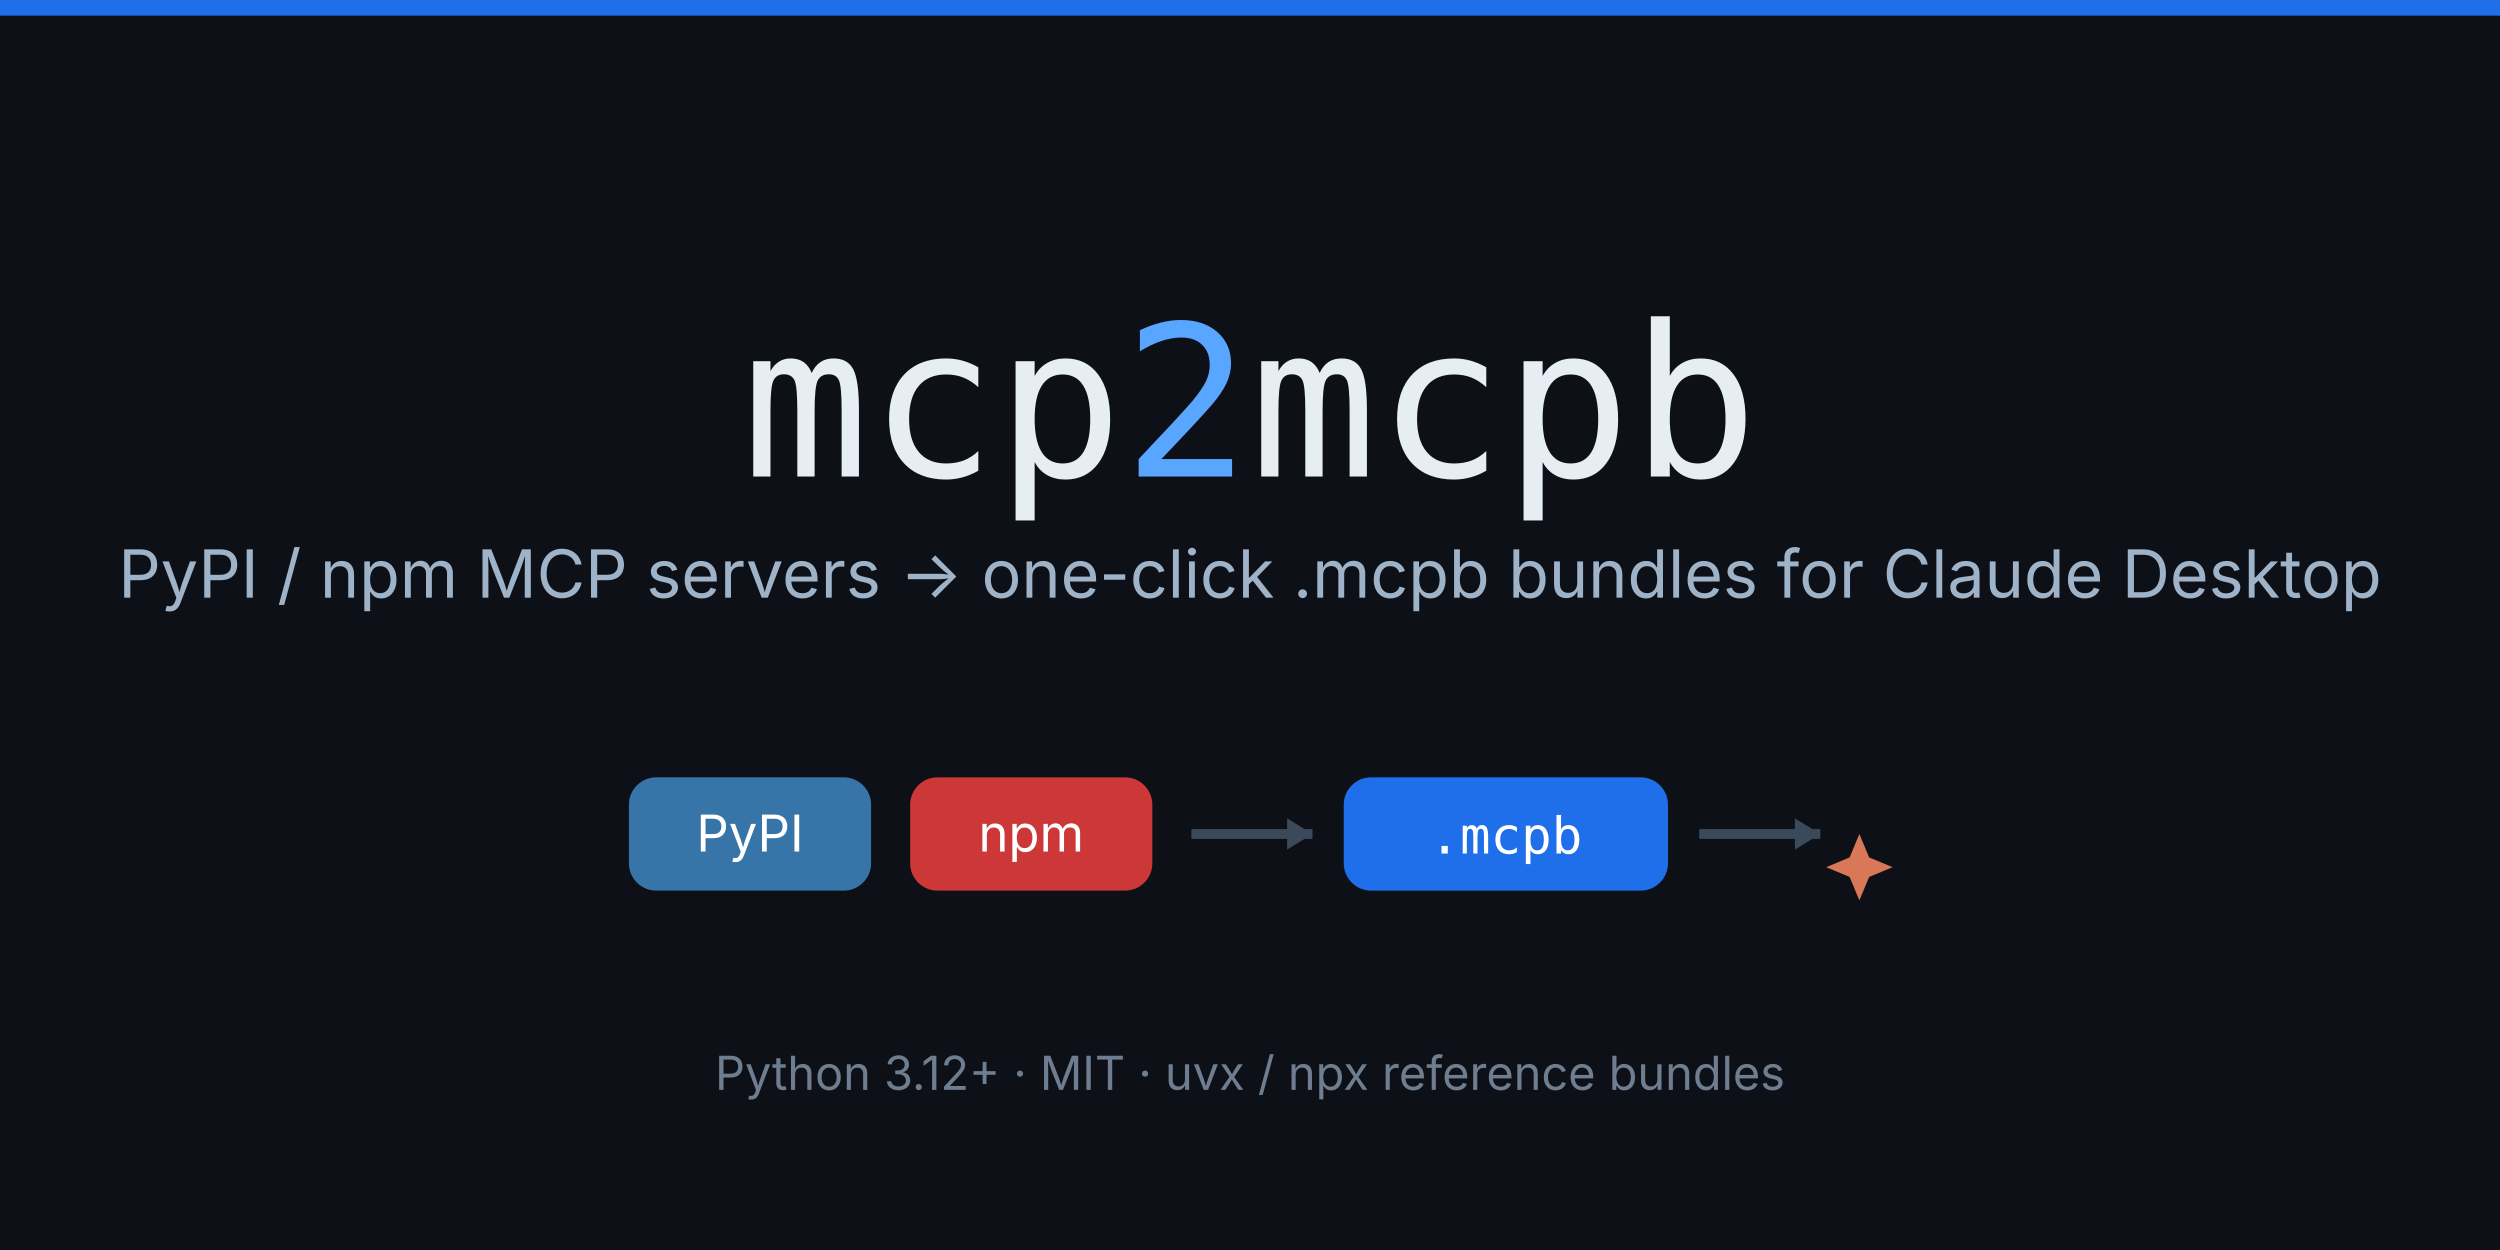
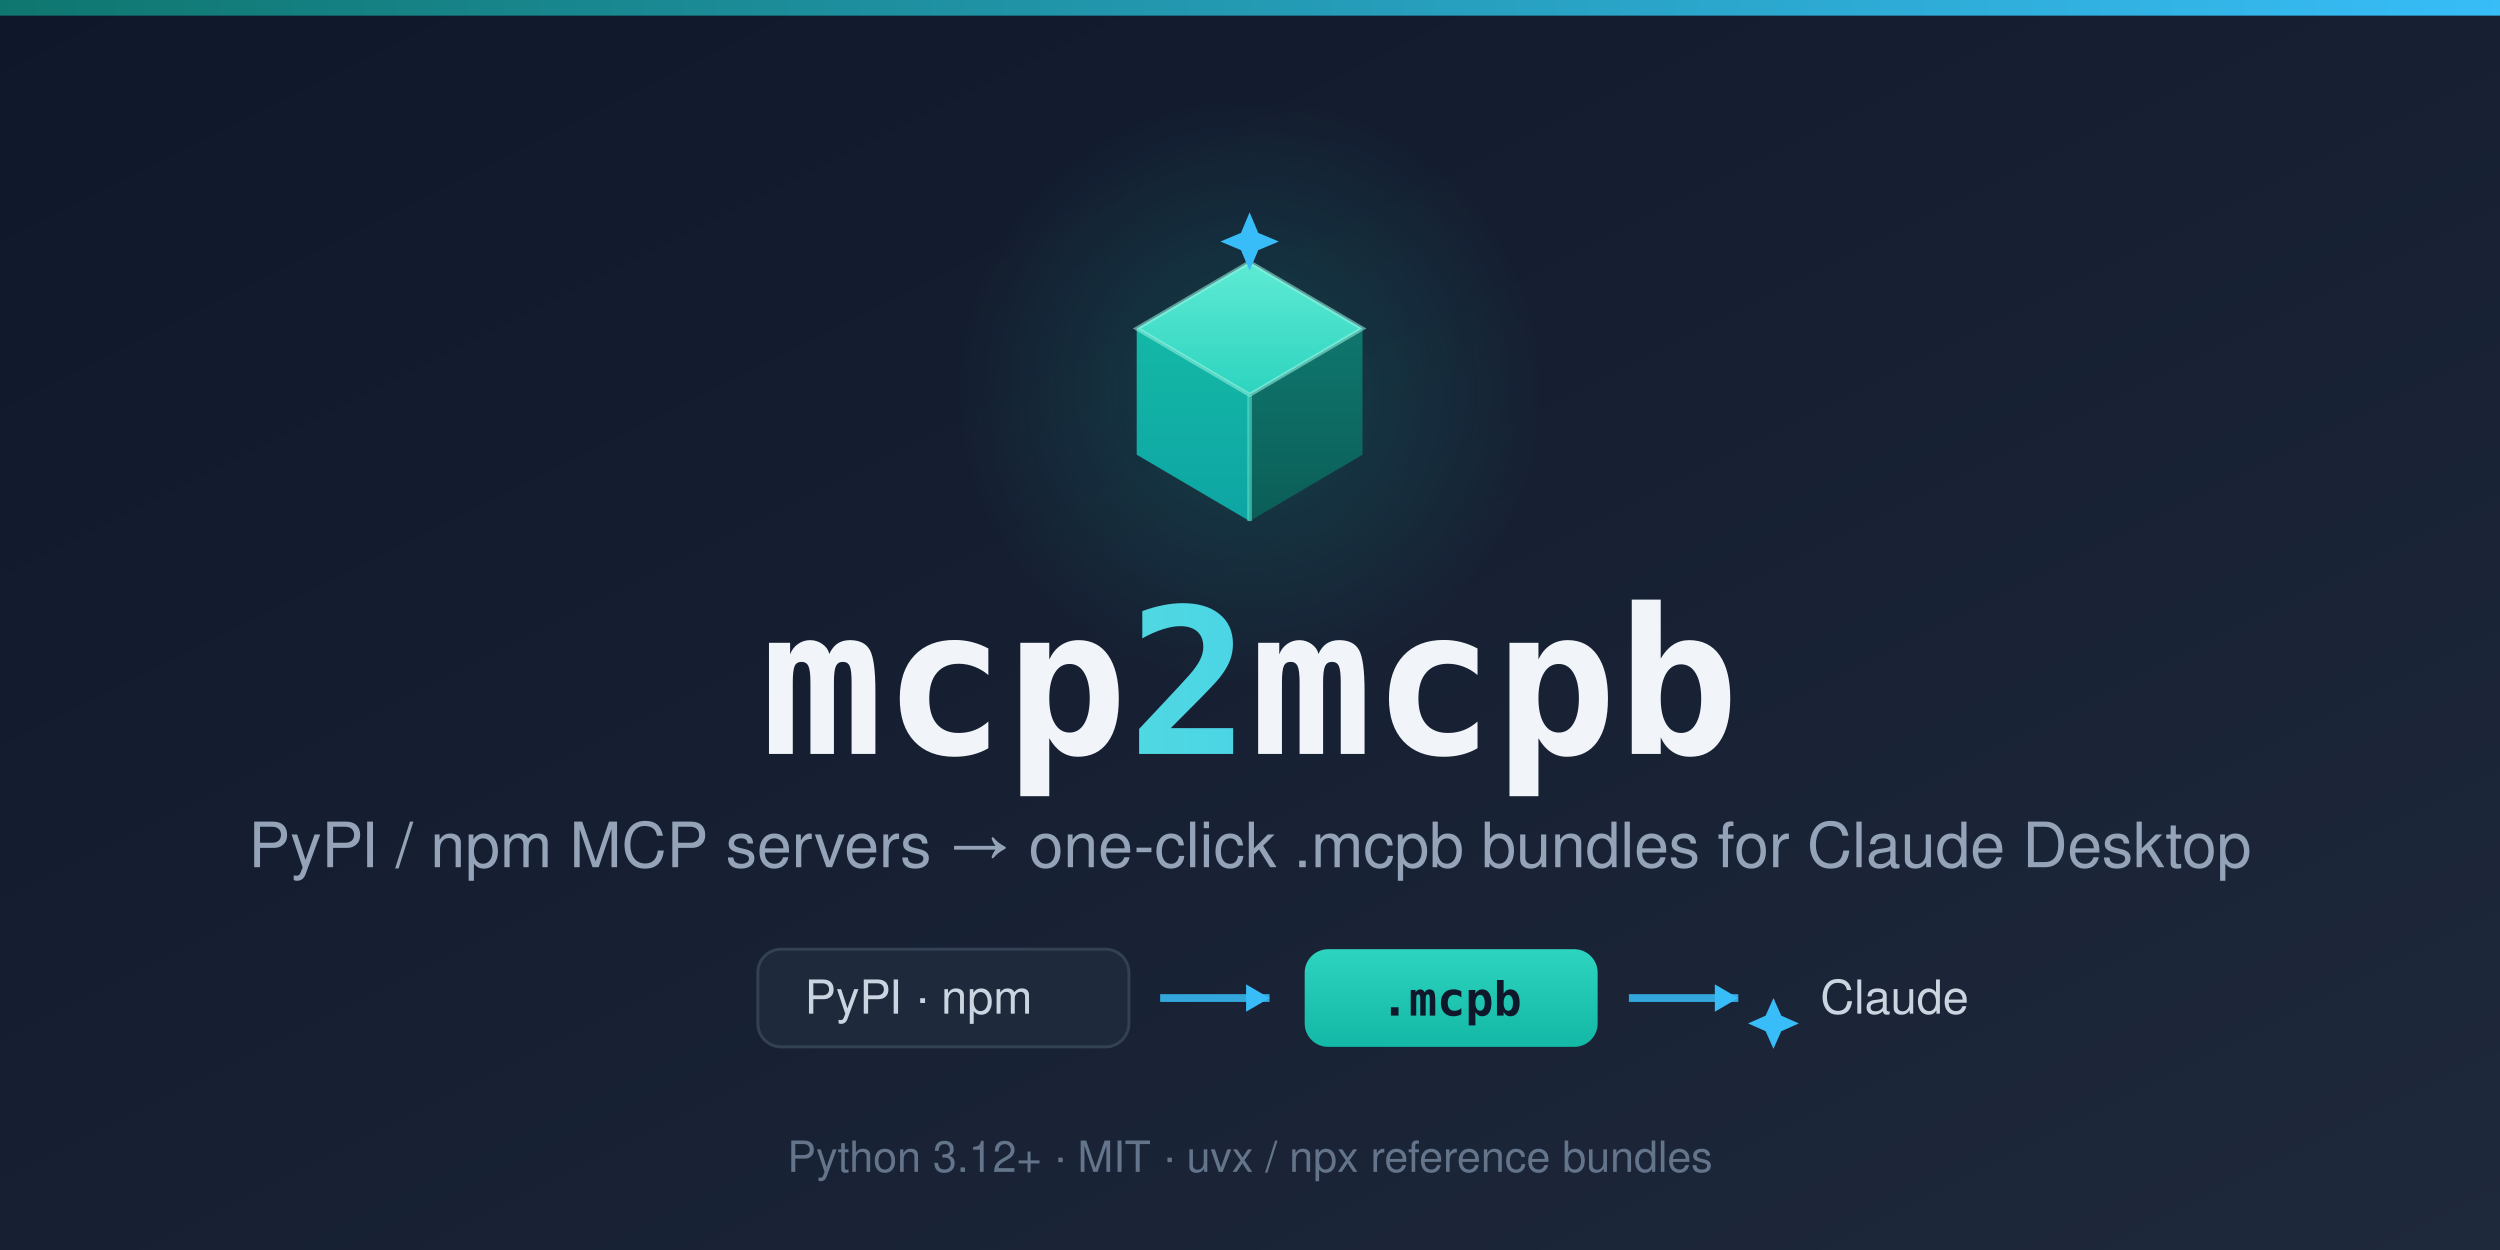
<svg xmlns="http://www.w3.org/2000/svg" width="1280" height="640" viewBox="0 0 1280 640" role="img" aria-label="mcp2mcpb social preview">
-   <rect width="1280" height="640" fill="#0d1117" />
-   <rect width="1280" height="8" fill="#1f6feb" />
-   <text x="640" y="244" text-anchor="middle" font-family="ui-monospace,Menlo,monospace" font-size="108" fill="#e6edf3">mcp<tspan fill="#58a6ff">2</tspan>mcpb</text>
-   <text x="640" y="306" text-anchor="middle" font-family="-apple-system,Segoe UI,sans-serif" font-size="34" fill="#9fb3c8">PyPI / npm MCP servers → one-click .mcpb bundles for Claude Desktop</text>
-   <g transform="translate(322,398)" font-family="-apple-system,Segoe UI,sans-serif" font-size="26">
-     <rect x="0" y="0" width="124" height="58" rx="14" fill="#3775a9" />
-     <text x="62" y="38" text-anchor="middle" fill="#ffffff">PyPI</text>
-     <rect x="144" y="0" width="124" height="58" rx="14" fill="#cb3837" />
-     <text x="206" y="38" text-anchor="middle" fill="#ffffff">npm</text>
-     <line x1="288" y1="29" x2="350" y2="29" stroke="#3a4a5a" stroke-width="5" />
-     <path d="M350 29 l-13 -8 0 16 z" fill="#3a4a5a" />
-     <rect x="366" y="0" width="166" height="58" rx="14" fill="#1f6feb" />
-     <text x="449" y="39" text-anchor="middle" fill="#ffffff" font-family="ui-monospace,Menlo,monospace">.mcpb</text>
-     <line x1="548" y1="29" x2="610" y2="29" stroke="#3a4a5a" stroke-width="5" />
-     <path d="M610 29 l-13 -8 0 16 z" fill="#3a4a5a" />
-     <path d="M630 29 l5 12 12 5 -12 5 -5 12 -5 -12 -12 -5 12 -5 z" fill="#d97757" />
+   <defs>
+     <linearGradient id="bg" x1="0" y1="0" x2="1" y2="1">
+       <stop offset="0" stop-color="#0F172A" />
+       <stop offset="1" stop-color="#1E293B" />
+     </linearGradient>
+     <linearGradient id="bar" x1="0" y1="0" x2="1" y2="0">
+       <stop offset="0" stop-color="#0F766E" />
+       <stop offset="1" stop-color="#38BDF8" />
+     </linearGradient>
+     <linearGradient id="face-top" x1="0" y1="0" x2="0" y2="1">
+       <stop offset="0" stop-color="#5EEAD4" />
+       <stop offset="1" stop-color="#2DD4BF" />
+     </linearGradient>
+     <linearGradient id="face-left" x1="0" y1="0" x2="0" y2="1">
+       <stop offset="0" stop-color="#14B8A6" />
+       <stop offset="1" stop-color="#0EA5A4" />
+     </linearGradient>
+     <linearGradient id="face-right" x1="0" y1="0" x2="0" y2="1">
+       <stop offset="0" stop-color="#0F766E" />
+       <stop offset="1" stop-color="#0B5E57" />
+     </linearGradient>
+     <radialGradient id="glow" cx="0.5" cy="0.5" r="0.5">
+       <stop offset="0" stop-color="#14B8A6" stop-opacity="0.22" />
+       <stop offset="1" stop-color="#14B8A6" stop-opacity="0" />
+     </radialGradient>
+     <linearGradient id="word" x1="0" y1="0" x2="1" y2="0">
+       <stop offset="0" stop-color="#5EEAD4" />
+       <stop offset="1" stop-color="#38BDF8" />
+     </linearGradient>
+     <linearGradient id="bundle" x1="0" y1="0" x2="0" y2="1">
+       <stop offset="0" stop-color="#2DD4BF" />
+       <stop offset="1" stop-color="#14B8A6" />
+     </linearGradient>
+   </defs>
+   <rect width="1280" height="640" fill="url(#bg)" />
+   <rect width="1280" height="8" fill="url(#bar)" />
+   <circle cx="640" cy="200" r="150" fill="url(#glow)" />
+   <g transform="translate(531,90) scale(1.7)">
+     <path d="M64 26 L98 46 L64 66 L30 46 Z" fill="url(#face-top)" />
+     <path d="M30 46 L64 66 L64 104 L30 84 Z" fill="url(#face-left)" />
+     <path d="M98 46 L64 66 L64 104 L98 84 Z" fill="url(#face-right)" />
+     <path d="M64 26 L98 46 L64 66 L30 46 Z" fill="none" stroke="#99F6E4" stroke-width="1.2" stroke-opacity="0.55" />
+     <line x1="64" y1="66" x2="64" y2="104" stroke="#5EEAD4" stroke-width="1.4" stroke-opacity="0.55" />
+     <path d="M64 11 l2.6 6.2 6.2 2.6 -6.2 2.6 -2.6 6.2 -2.6 -6.2 -6.2 -2.6 6.2 -2.6 z" fill="#38BDF8" />
  </g>
-   <text x="640" y="558" text-anchor="middle" font-family="-apple-system,Segoe UI,sans-serif" font-size="24" fill="#6e7d8f">Python 3.12+ · MIT · uvx / npx reference bundles</text>
+   <text x="640" y="386" text-anchor="middle" font-family="ui-monospace,SFMono-Regular,Menlo,monospace" font-size="104" font-weight="600" fill="#F1F5F9">mcp<tspan fill="url(#word)">2</tspan>mcpb</text>
+   <text x="640" y="444" text-anchor="middle" font-family="-apple-system,Segoe UI,Helvetica,sans-serif" font-size="32" fill="#94A3B8">PyPI / npm MCP servers → one-click .mcpb bundles for Claude Desktop</text>
+   <g transform="translate(388,486)" font-family="-apple-system,Segoe UI,Helvetica,sans-serif" font-size="24">
+     <rect x="0" y="0" width="190" height="50" rx="12" fill="#1E293B" stroke="#334155" stroke-width="1.5" />
+     <text x="24" y="33" fill="#CBD5E1">PyPI · npm</text>
+     <line x1="206" y1="25" x2="262" y2="25" stroke="#38BDF8" stroke-width="4" stroke-opacity="0.85" />
+     <path d="M262 25 l-12 -7 0 14 z" fill="#38BDF8" />
+     <rect x="280" y="0" width="150" height="50" rx="12" fill="url(#bundle)" />
+     <text x="355" y="34" text-anchor="middle" fill="#0F172A" font-family="ui-monospace,Menlo,monospace" font-weight="600">.mcpb</text>
+     <line x1="446" y1="25" x2="502" y2="25" stroke="#38BDF8" stroke-width="4" stroke-opacity="0.85" />
+     <path d="M502 25 l-12 -7 0 14 z" fill="#38BDF8" />
+     <path d="M520 25 l4 9 9 4 -9 4 -4 9 -4 -9 -9 -4 9 -4 z" fill="#38BDF8" />
+     <text x="544" y="33" fill="#CBD5E1">Claude</text>
+   </g>
+   <text x="640" y="600" text-anchor="middle" font-family="-apple-system,Segoe UI,Helvetica,sans-serif" font-size="22" fill="#64748B">Python 3.12+ · MIT · uvx / npx reference bundles</text>
</svg>
